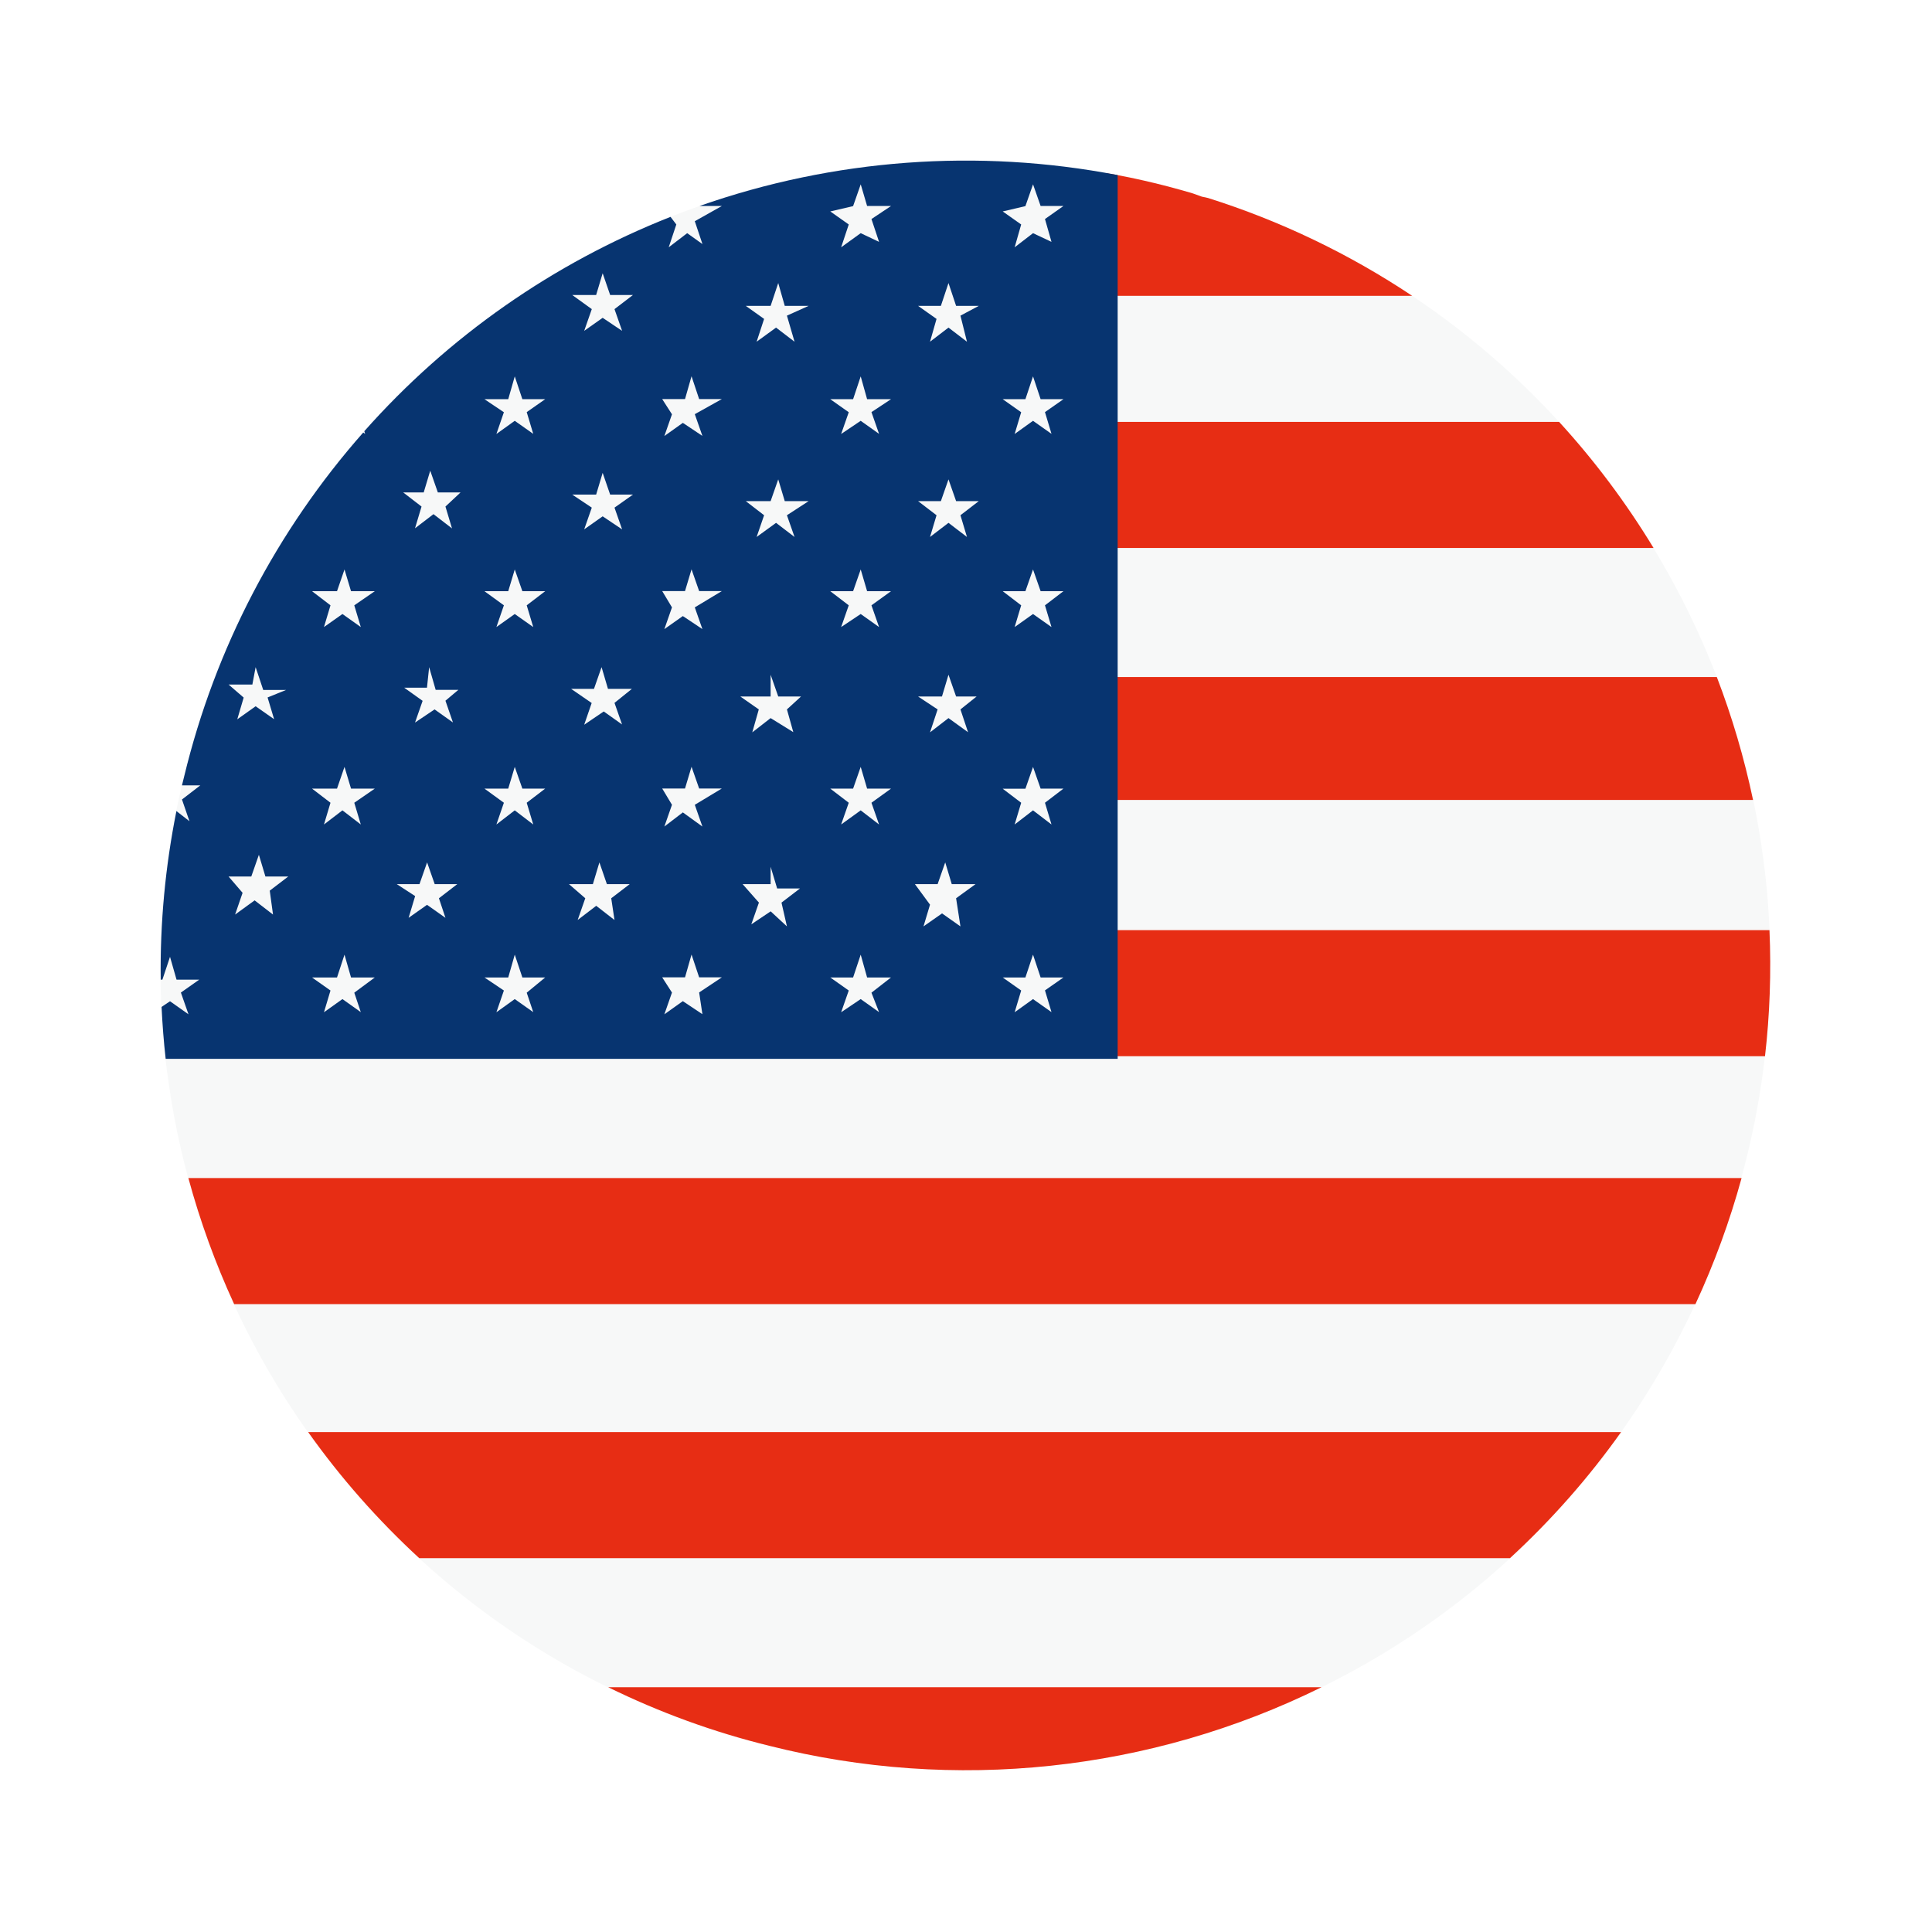
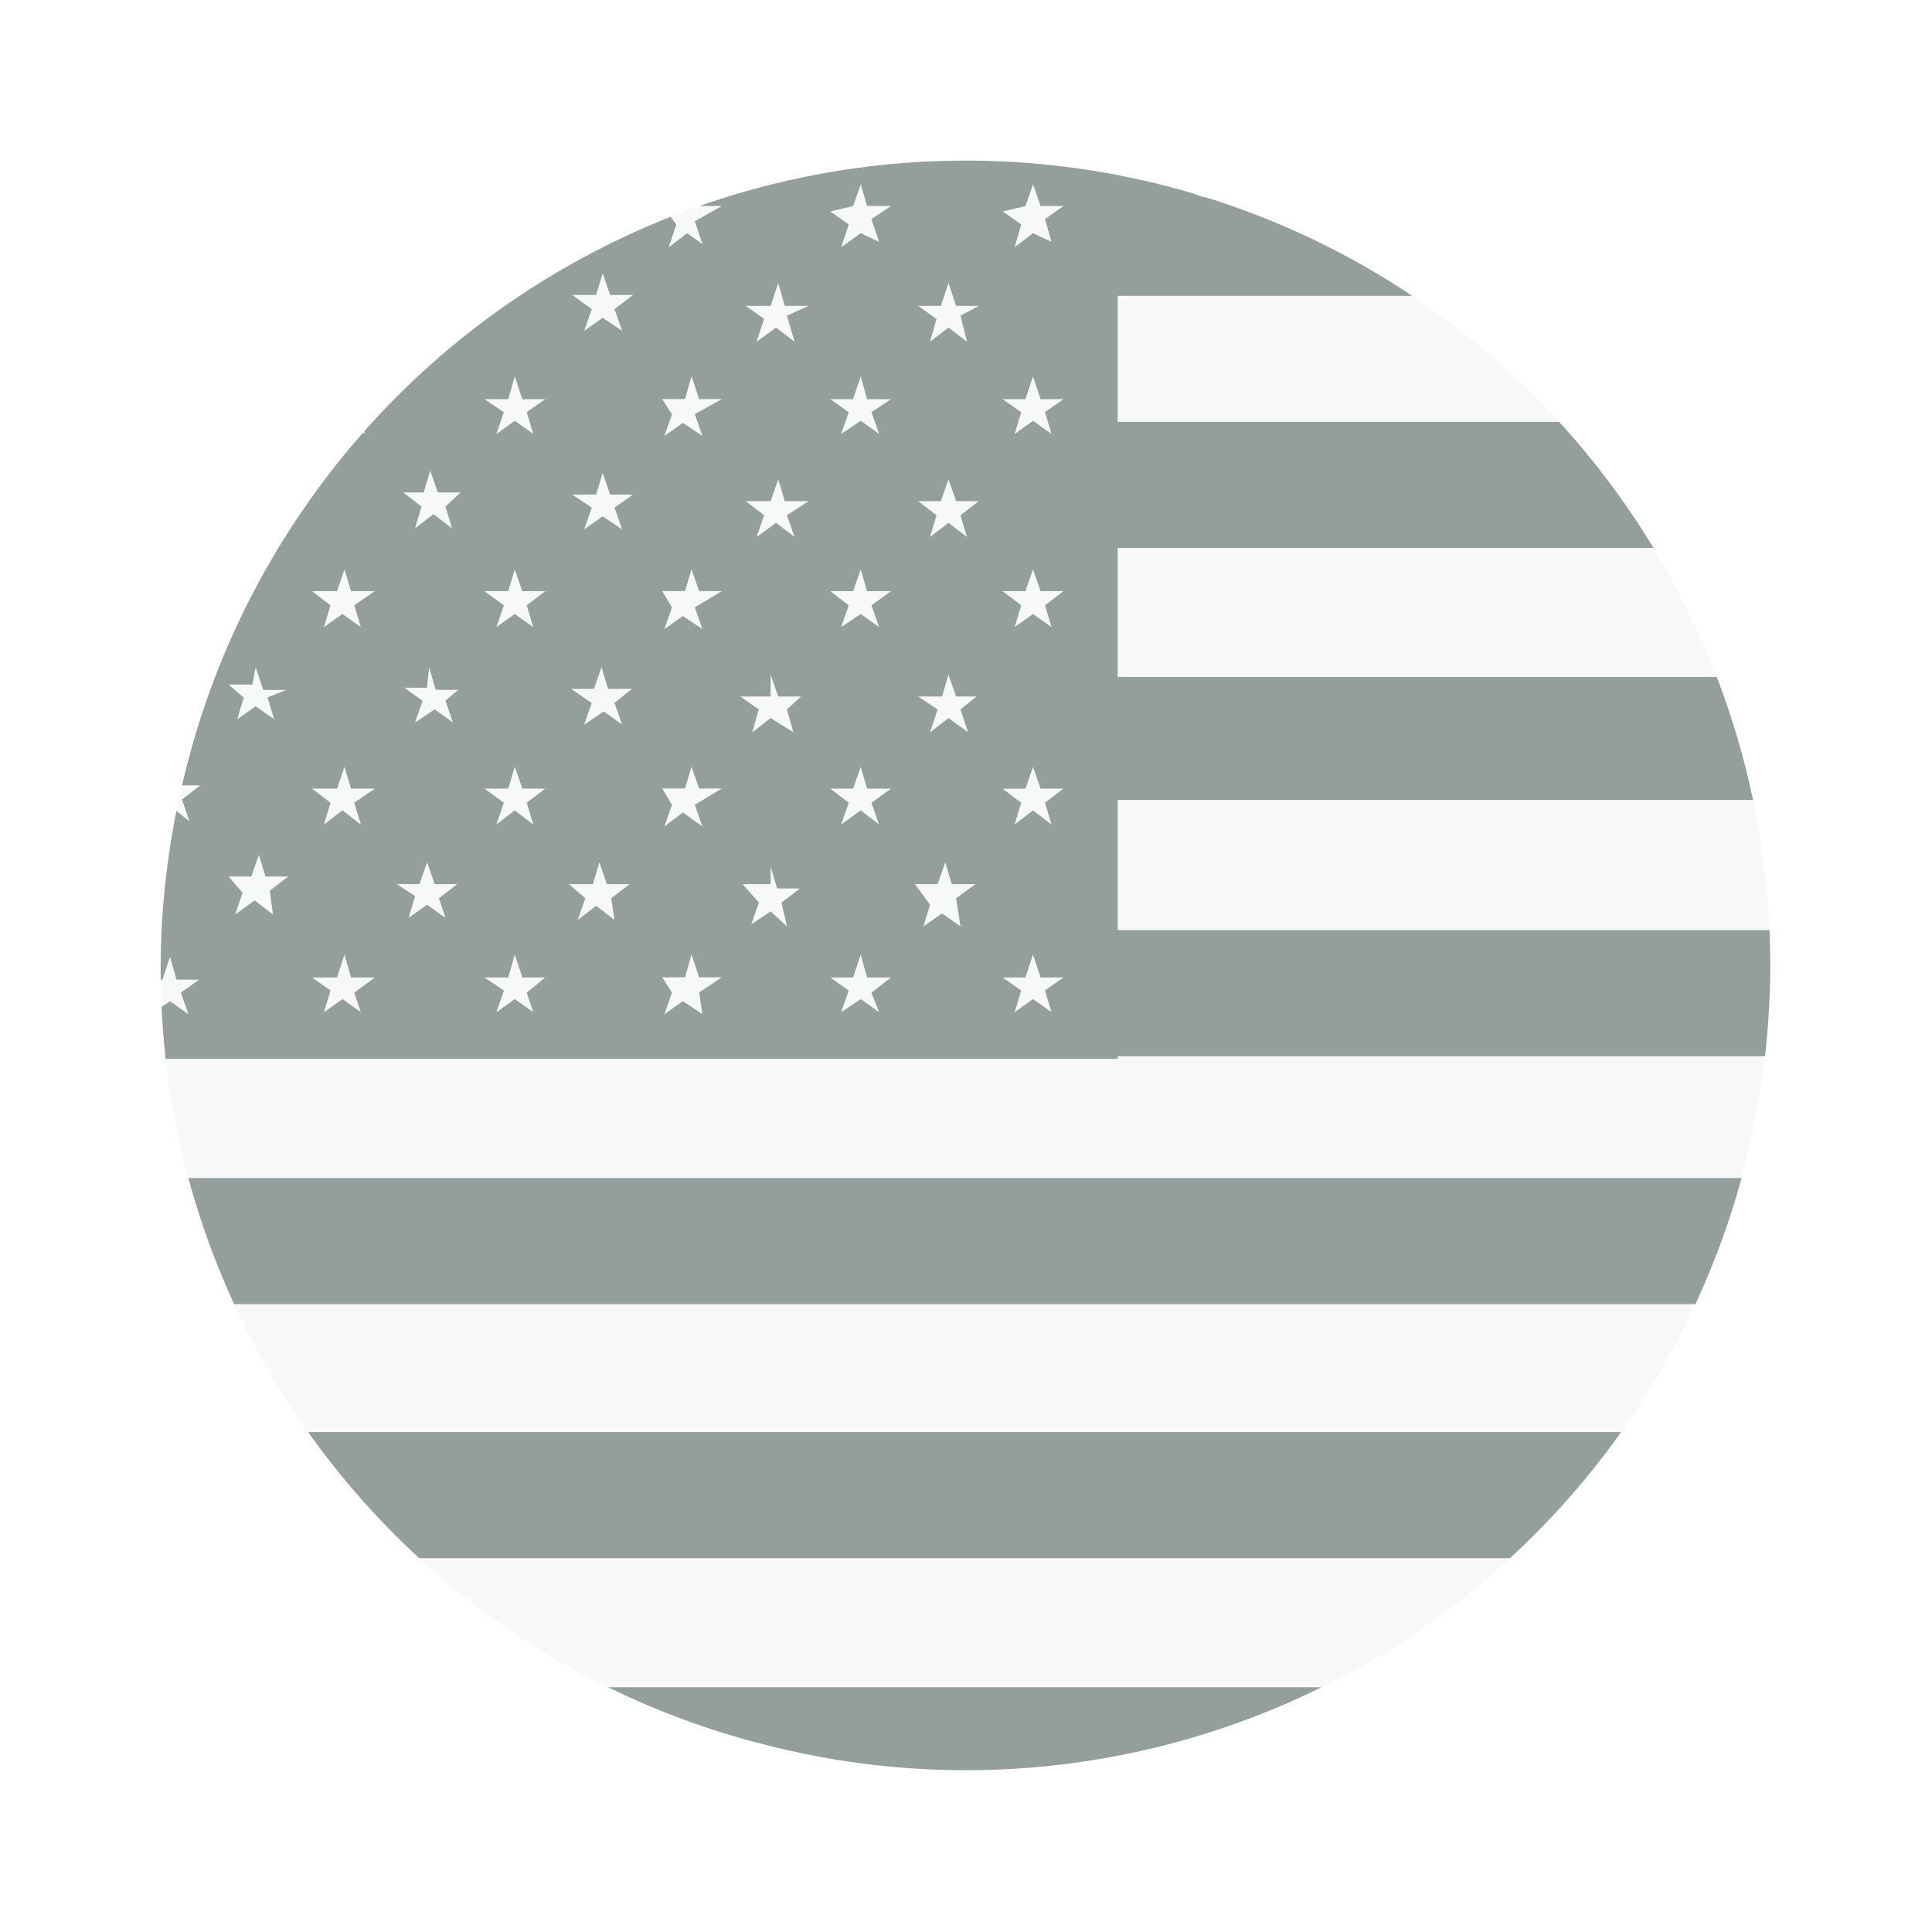
<svg xmlns="http://www.w3.org/2000/svg" fill="none" version="1.1" width="16" height="16" viewBox="0 0 16 16">
  <defs>
-     <clipPath id="master_svg0_273_02056">
+     <clipPath id="master_svg0_4158_45417">
      <rect x="0" y="0" width="16" height="16" rx="0" />
    </clipPath>
  </defs>
-   <g clip-path="url(#master_svg0_273_02056)">
+   <g clip-path="url(#master_svg0_4158_45417)">
    <g>
-       <path d="M1.526,6.427C2.161,3.802,4.317,1.82,6.986,1.407C9.654,0.996,12.306,2.238,13.7,4.55C15.874,8.156,14.204,12.85,10.24,14.271C8.997,14.716,7.65,14.781,6.37,14.458C3.763,13.818,1.801,11.667,1.403,9.013C1.273,8.151,1.315,7.273,1.525,6.427L1.526,6.427Z" fill="#F7F8F8" fill-opacity="1" />
+       <path d="M1.526,6.428C2.161,3.803,4.317,1.821,6.986,1.408C9.654,0.997,12.306,2.239,13.7,4.551C15.874,8.157,14.204,12.85,10.24,14.272C8.997,14.716,7.65,14.782,6.37,14.459C3.763,13.819,1.801,11.668,1.403,9.014C1.273,8.152,1.315,7.273,1.525,6.428L1.526,6.428Z" fill="#F7F8F8" fill-opacity="1" />
    </g>
    <g>
-       <path d="M1.939,10.8C1.784,10.463,1.657,10.114,1.56,9.756L14.423,9.756C14.325,10.114,14.197,10.463,14.041,10.8L1.94,10.8L1.939,10.8ZM3.472,12.904C3.13,12.589,2.821,12.239,2.552,11.86L13.425,11.86C13.156,12.239,12.847,12.589,12.505,12.904L3.472,12.904ZM10.944,13.973C9.526,14.673,7.905,14.845,6.371,14.458C5.91,14.345,5.463,14.182,5.037,13.973L10.944,13.973ZM14.654,7.703C14.669,8.052,14.657,8.401,14.617,8.747L9.16,8.747L9.16,7.703L14.655,7.703L14.654,7.703ZM14.218,5.607C14.345,5.938,14.445,6.279,14.518,6.625L9.158,6.625L9.158,5.607L14.218,5.607ZM12.912,3.494C13.205,3.814,13.467,4.164,13.694,4.538L9.159,4.538L9.159,3.494L12.912,3.494ZM10.005,1.64C10.604,1.829,11.173,2.102,11.695,2.45L9.16,2.45L9.16,1.434L9.238,1.447C9.453,1.487,9.666,1.539,9.876,1.601L9.954,1.629L10.006,1.64L10.005,1.64Z" fill="#E72D14" fill-opacity="1" />
+       <path d="M1.939,10.8C1.784,10.463,1.657,10.114,1.56,9.756L14.423,9.756C14.325,10.114,14.197,10.463,14.041,10.8L1.94,10.8L1.939,10.8ZM3.472,12.904C3.13,12.589,2.821,12.239,2.552,11.86L13.425,11.86C13.156,12.239,12.847,12.589,12.505,12.904L3.472,12.904ZM10.944,13.973C9.526,14.673,7.905,14.845,6.371,14.458C5.91,14.344,5.463,14.182,5.037,13.973L10.944,13.973ZM14.654,7.703C14.669,8.051,14.657,8.4,14.617,8.747L9.16,8.747L9.16,7.703L14.655,7.703L14.654,7.703ZM14.218,5.607C14.345,5.938,14.445,6.279,14.518,6.625L9.158,6.625L9.158,5.607L14.218,5.607ZM12.912,3.494C13.205,3.814,13.467,4.164,13.694,4.538L9.159,4.538L9.159,3.494L12.912,3.494ZM10.005,1.64C10.604,1.829,11.173,2.101,11.695,2.45L9.16,2.45L9.16,1.434L9.238,1.447C9.453,1.487,9.666,1.539,9.876,1.601L9.954,1.629L10.006,1.64L10.005,1.64Z" fill="#949E9C" fill-opacity="1" />
    </g>
    <g>
-       <path d="M5.817,2.02L5.754,1.832L5.978,1.706L5.793,1.706C6.904,1.316,8.099,1.227,9.256,1.45L9.256,8.769L1.372,8.769C1.356,8.626,1.345,8.483,1.338,8.339L1.408,8.292L1.561,8.4L1.498,8.22L1.65,8.113L1.462,8.113L1.408,7.924L1.345,8.113L1.331,8.113C1.325,7.644,1.369,7.176,1.461,6.717L1.569,6.801L1.507,6.621L1.659,6.504L1.507,6.504L1.526,6.427C1.781,5.372,2.29,4.396,3.008,3.582L3.024,3.593L3.017,3.571C3.711,2.788,4.58,2.18,5.553,1.796L5.601,1.859L5.538,2.048L5.691,1.931L5.817,2.021L5.817,2.02ZM8.555,8.274L8.708,8.382L8.654,8.202L8.807,8.095L8.618,8.095L8.555,7.906L8.492,8.095L8.304,8.095L8.457,8.203L8.403,8.383L8.555,8.274ZM8.008,2.83L7.954,2.614L8.106,2.533L7.918,2.533L7.855,2.344L7.792,2.533L7.603,2.533L7.756,2.641L7.702,2.83L7.855,2.713L8.008,2.83ZM8.008,4.447L7.954,4.267L8.106,4.15L7.918,4.15L7.855,3.97L7.792,4.15L7.603,4.15L7.756,4.267L7.702,4.447L7.855,4.33L8.008,4.447ZM8.017,6.064L7.954,5.875L8.088,5.768L7.918,5.768L7.855,5.588L7.801,5.768L7.603,5.768L7.765,5.875L7.702,6.065L7.855,5.947L8.017,6.064ZM7.801,7.564L7.954,7.672L7.918,7.439L8.079,7.322L7.882,7.322L7.828,7.142L7.765,7.322L7.577,7.322L7.702,7.492L7.648,7.672L7.801,7.565L7.801,7.564ZM7.128,3.485L7.28,3.593L7.217,3.413L7.379,3.306L7.181,3.306L7.128,3.117L7.065,3.306L6.876,3.306L7.029,3.414L6.966,3.594L7.128,3.485ZM7.128,5.085L7.28,5.193L7.217,5.013L7.379,4.896L7.181,4.896L7.128,4.716L7.065,4.896L6.876,4.896L7.029,5.013L6.966,5.193L7.128,5.085ZM7.28,6.828L7.217,6.648L7.379,6.531L7.181,6.531L7.128,6.351L7.065,6.531L6.876,6.531L7.029,6.648L6.966,6.828L7.128,6.711L7.28,6.828ZM7.128,8.274L7.28,8.382L7.217,8.221L7.379,8.095L7.181,8.095L7.128,7.906L7.065,8.095L6.876,8.095L7.029,8.203L6.966,8.383L7.128,8.274ZM6.58,2.83L6.517,2.614L6.697,2.533L6.499,2.533L6.445,2.344L6.382,2.533L6.176,2.533L6.328,2.641L6.266,2.83L6.427,2.713L6.58,2.83ZM6.58,4.447L6.517,4.267L6.697,4.15L6.499,4.15L6.445,3.97L6.382,4.15L6.176,4.15L6.328,4.267L6.266,4.447L6.427,4.33L6.58,4.447ZM6.57,6.064L6.517,5.875L6.634,5.768L6.445,5.768L6.382,5.588L6.382,5.768L6.131,5.768L6.284,5.875L6.23,6.065L6.382,5.947L6.571,6.064L6.57,6.064ZM6.382,7.547L6.517,7.672L6.472,7.475L6.625,7.358L6.436,7.358L6.382,7.178L6.382,7.322L6.15,7.322L6.285,7.475L6.222,7.655L6.383,7.547L6.382,7.547ZM5.817,3.61L5.754,3.43L5.978,3.305L5.79,3.305L5.727,3.116L5.673,3.305L5.484,3.305L5.565,3.431L5.502,3.611L5.655,3.502L5.817,3.61ZM5.817,5.21L5.754,5.03L5.978,4.895L5.79,4.895L5.727,4.715L5.673,4.895L5.484,4.895L5.565,5.03L5.502,5.21L5.655,5.102L5.817,5.21ZM5.817,6.845L5.754,6.665L5.978,6.53L5.79,6.53L5.727,6.35L5.673,6.53L5.484,6.53L5.565,6.665L5.502,6.845L5.655,6.728L5.817,6.845ZM5.655,8.291L5.817,8.399L5.79,8.219L5.978,8.094L5.79,8.094L5.727,7.905L5.673,8.094L5.484,8.094L5.565,8.22L5.502,8.4L5.655,8.291ZM5.152,2.74L5.089,2.56L5.242,2.443L5.053,2.443L4.991,2.263L4.937,2.443L4.739,2.443L4.901,2.56L4.838,2.74L4.991,2.632L5.152,2.74ZM5.152,4.384L5.089,4.204L5.242,4.096L5.053,4.096L4.991,3.916L4.937,4.096L4.739,4.096L4.901,4.204L4.838,4.384L4.991,4.276L5.152,4.384ZM5.152,6.001L5.089,5.821L5.233,5.705L5.035,5.705L4.982,5.525L4.919,5.705L4.73,5.705L4.9,5.822L4.838,6.002L5,5.892L5.152,6L5.152,6.001ZM4.937,7.501L5.089,7.619L5.062,7.439L5.215,7.322L5.026,7.322L4.964,7.142L4.91,7.322L4.712,7.322L4.847,7.439L4.784,7.619L4.937,7.502L4.937,7.501ZM4.416,3.593L4.362,3.413L4.515,3.306L4.326,3.306L4.263,3.117L4.209,3.306L4.012,3.306L4.173,3.414L4.111,3.594L4.263,3.485L4.416,3.593ZM4.416,5.193L4.362,5.013L4.515,4.896L4.326,4.896L4.263,4.716L4.209,4.896L4.012,4.896L4.173,5.013L4.111,5.193L4.263,5.085L4.416,5.193ZM4.416,6.828L4.362,6.648L4.515,6.531L4.326,6.531L4.263,6.351L4.209,6.531L4.012,6.531L4.173,6.648L4.111,6.828L4.263,6.711L4.416,6.828ZM4.263,8.274L4.416,8.382L4.362,8.221L4.515,8.095L4.326,8.095L4.263,7.906L4.209,8.095L4.012,8.095L4.173,8.203L4.111,8.383L4.263,8.274ZM3.743,4.375L3.689,4.195L3.814,4.078L3.626,4.078L3.563,3.898L3.509,4.078L3.339,4.078L3.491,4.195L3.437,4.375L3.59,4.258L3.742,4.375L3.743,4.375ZM3.751,5.983L3.689,5.803L3.796,5.713L3.608,5.713L3.554,5.525L3.536,5.695L3.347,5.695L3.5,5.804L3.437,5.984L3.599,5.875L3.751,5.983ZM3.536,7.493L3.689,7.601L3.635,7.439L3.787,7.322L3.6,7.322L3.537,7.142L3.474,7.322L3.286,7.322L3.438,7.421L3.384,7.601L3.537,7.493L3.536,7.493ZM7.128,1.527L7.065,1.707L6.876,1.751L7.029,1.859L6.966,2.048L7.128,1.931L7.28,2.003L7.217,1.814L7.379,1.706L7.181,1.706L7.128,1.526L7.128,1.527ZM8.555,6.352L8.492,6.532L8.304,6.532L8.457,6.648L8.403,6.828L8.555,6.711L8.708,6.828L8.654,6.648L8.807,6.531L8.618,6.531L8.555,6.351L8.555,6.352ZM8.555,4.716L8.492,4.896L8.304,4.896L8.457,5.013L8.403,5.193L8.555,5.085L8.708,5.193L8.654,5.013L8.807,4.896L8.618,4.896L8.555,4.716ZM8.555,3.117L8.492,3.306L8.304,3.306L8.457,3.414L8.403,3.594L8.555,3.485L8.708,3.593L8.654,3.413L8.807,3.306L8.618,3.306L8.555,3.117ZM8.555,1.527L8.492,1.707L8.304,1.751L8.457,1.859L8.403,2.048L8.555,1.931L8.708,2.003L8.654,1.814L8.807,1.706L8.618,1.706L8.555,1.526L8.555,1.527ZM2.988,5.193L2.934,5.013L3.104,4.896L2.907,4.896L2.853,4.716L2.791,4.896L2.584,4.896L2.737,5.013L2.683,5.193L2.836,5.085L2.988,5.193ZM2.988,6.828L2.934,6.648L3.104,6.531L2.907,6.531L2.853,6.351L2.791,6.531L2.584,6.531L2.737,6.648L2.683,6.828L2.836,6.711L2.988,6.828ZM2.836,8.274L2.988,8.382L2.934,8.221L3.104,8.095L2.907,8.095L2.853,7.906L2.791,8.095L2.584,8.095L2.737,8.203L2.683,8.383L2.836,8.274ZM2.27,5.956L2.216,5.776L2.369,5.714L2.18,5.714L2.117,5.525L2.09,5.669L1.893,5.669L2.018,5.777L1.965,5.957L2.117,5.849L2.27,5.956ZM2.108,7.456L2.261,7.574L2.234,7.376L2.387,7.259L2.198,7.259L2.144,7.079L2.081,7.259L1.893,7.259L2.009,7.394L1.947,7.574L2.108,7.457L2.108,7.456Z" fill="#073470" fill-opacity="1" />
+       <path d="M5.817,2.02L5.754,1.832L5.978,1.706L5.793,1.706C6.904,1.316,8.099,1.227,9.256,1.45L9.256,8.769L1.372,8.769C1.356,8.626,1.345,8.483,1.338,8.339L1.408,8.292L1.561,8.4L1.498,8.22L1.65,8.113L1.462,8.113L1.408,7.924L1.345,8.113L1.331,8.113C1.325,7.644,1.369,7.176,1.461,6.717L1.569,6.801L1.507,6.621L1.659,6.504L1.507,6.504L1.526,6.427C1.781,5.372,2.29,4.396,3.008,3.582L3.024,3.593L3.017,3.571C3.711,2.788,4.58,2.18,5.553,1.796L5.601,1.859L5.538,2.048L5.691,1.931L5.817,2.021L5.817,2.02ZM8.555,8.274L8.708,8.382L8.654,8.202L8.807,8.095L8.618,8.095L8.555,7.906L8.492,8.095L8.304,8.095L8.457,8.203L8.403,8.383L8.555,8.274ZM8.008,2.83L7.954,2.614L8.106,2.533L7.918,2.533L7.855,2.344L7.792,2.533L7.603,2.533L7.756,2.641L7.702,2.83L7.855,2.713L8.008,2.83ZM8.008,4.447L7.954,4.267L8.106,4.15L7.918,4.15L7.855,3.97L7.792,4.15L7.603,4.15L7.756,4.267L7.702,4.447L7.855,4.33L8.008,4.447ZM8.017,6.064L7.954,5.875L8.088,5.768L7.918,5.768L7.855,5.588L7.801,5.768L7.603,5.768L7.765,5.875L7.702,6.065L7.855,5.947L8.017,6.064ZM7.801,7.564L7.954,7.672L7.918,7.439L8.079,7.322L7.882,7.322L7.828,7.142L7.765,7.322L7.577,7.322L7.702,7.492L7.648,7.672L7.801,7.565L7.801,7.564ZM7.128,3.485L7.28,3.593L7.217,3.413L7.379,3.306L7.181,3.306L7.128,3.117L7.065,3.306L6.876,3.306L7.029,3.414L6.966,3.594L7.128,3.485ZM7.128,5.085L7.28,5.193L7.217,5.013L7.379,4.896L7.181,4.896L7.128,4.716L7.065,4.896L6.876,4.896L7.029,5.013L6.966,5.193L7.128,5.085ZM7.28,6.828L7.217,6.648L7.379,6.531L7.181,6.531L7.128,6.351L7.065,6.531L6.876,6.531L7.029,6.648L6.966,6.828L7.128,6.711L7.28,6.828ZM7.128,8.274L7.28,8.382L7.217,8.221L7.379,8.095L7.181,8.095L7.128,7.906L7.065,8.095L6.876,8.095L7.029,8.203L6.966,8.383L7.128,8.274ZM6.58,2.83L6.517,2.614L6.697,2.533L6.499,2.533L6.445,2.344L6.382,2.533L6.176,2.533L6.328,2.641L6.266,2.83L6.427,2.713L6.58,2.83ZM6.58,4.447L6.517,4.267L6.697,4.15L6.499,4.15L6.445,3.97L6.382,4.15L6.176,4.15L6.328,4.267L6.266,4.447L6.427,4.33L6.58,4.447ZM6.57,6.064L6.517,5.875L6.634,5.768L6.445,5.768L6.382,5.588L6.382,5.768L6.131,5.768L6.284,5.875L6.23,6.065L6.382,5.947L6.571,6.064L6.57,6.064ZM6.382,7.547L6.517,7.672L6.472,7.475L6.625,7.358L6.436,7.358L6.382,7.178L6.382,7.322L6.15,7.322L6.285,7.475L6.222,7.655L6.383,7.547L6.382,7.547ZM5.817,3.61L5.754,3.43L5.978,3.305L5.79,3.305L5.727,3.116L5.673,3.305L5.484,3.305L5.565,3.431L5.502,3.611L5.655,3.502L5.817,3.61ZM5.817,5.21L5.754,5.03L5.978,4.895L5.79,4.895L5.727,4.715L5.673,4.895L5.484,4.895L5.565,5.03L5.502,5.21L5.655,5.102L5.817,5.21ZM5.817,6.845L5.754,6.665L5.978,6.53L5.79,6.53L5.727,6.35L5.673,6.53L5.484,6.53L5.565,6.665L5.502,6.845L5.655,6.728L5.817,6.845ZM5.655,8.291L5.817,8.399L5.79,8.219L5.978,8.094L5.79,8.094L5.727,7.905L5.673,8.094L5.484,8.094L5.565,8.22L5.502,8.4L5.655,8.291ZM5.152,2.74L5.089,2.56L5.242,2.443L5.053,2.443L4.991,2.263L4.937,2.443L4.739,2.443L4.901,2.56L4.838,2.74L4.991,2.632L5.152,2.74ZM5.152,4.384L5.089,4.204L5.242,4.096L5.053,4.096L4.991,3.916L4.937,4.096L4.739,4.096L4.901,4.204L4.838,4.384L4.991,4.276L5.152,4.384ZM5.152,6.001L5.089,5.821L5.233,5.705L5.035,5.705L4.982,5.525L4.919,5.705L4.73,5.705L4.9,5.822L4.838,6.002L5,5.892L5.152,6L5.152,6.001ZM4.937,7.501L5.089,7.619L5.062,7.439L5.215,7.322L5.026,7.322L4.964,7.142L4.91,7.322L4.712,7.322L4.847,7.439L4.784,7.619L4.937,7.502L4.937,7.501ZM4.416,3.593L4.362,3.413L4.515,3.306L4.326,3.306L4.263,3.117L4.209,3.306L4.012,3.306L4.173,3.414L4.111,3.594L4.263,3.485L4.416,3.593ZM4.416,5.193L4.362,5.013L4.515,4.896L4.326,4.896L4.263,4.716L4.209,4.896L4.012,4.896L4.173,5.013L4.111,5.193L4.263,5.085L4.416,5.193ZM4.416,6.828L4.362,6.648L4.515,6.531L4.326,6.531L4.263,6.351L4.209,6.531L4.012,6.531L4.173,6.648L4.111,6.828L4.263,6.711L4.416,6.828ZM4.263,8.274L4.416,8.382L4.362,8.221L4.515,8.095L4.326,8.095L4.263,7.906L4.209,8.095L4.012,8.095L4.173,8.203L4.111,8.383L4.263,8.274ZM3.743,4.375L3.689,4.195L3.814,4.078L3.626,4.078L3.563,3.898L3.509,4.078L3.339,4.078L3.491,4.195L3.437,4.375L3.59,4.258L3.742,4.375L3.743,4.375ZM3.751,5.983L3.689,5.803L3.796,5.713L3.608,5.713L3.554,5.525L3.536,5.695L3.347,5.695L3.5,5.804L3.437,5.984L3.599,5.875L3.751,5.983ZM3.536,7.493L3.689,7.601L3.635,7.439L3.787,7.322L3.6,7.322L3.537,7.142L3.474,7.322L3.286,7.322L3.438,7.421L3.384,7.601L3.537,7.493L3.536,7.493ZM7.128,1.527L7.065,1.707L6.876,1.751L7.029,1.859L6.966,2.048L7.128,1.931L7.28,2.003L7.217,1.814L7.379,1.706L7.181,1.706L7.128,1.526L7.128,1.527ZM8.555,6.352L8.492,6.532L8.304,6.532L8.457,6.648L8.403,6.828L8.555,6.711L8.708,6.828L8.654,6.648L8.807,6.531L8.618,6.531L8.555,6.351L8.555,6.352ZM8.555,4.716L8.492,4.896L8.304,4.896L8.457,5.013L8.403,5.193L8.555,5.085L8.708,5.193L8.654,5.013L8.807,4.896L8.618,4.896L8.555,4.716ZM8.555,3.117L8.492,3.306L8.304,3.306L8.457,3.414L8.403,3.594L8.555,3.485L8.708,3.593L8.654,3.413L8.807,3.306L8.618,3.306L8.555,3.117ZM8.555,1.527L8.492,1.707L8.304,1.751L8.457,1.859L8.403,2.048L8.555,1.931L8.708,2.003L8.654,1.814L8.807,1.706L8.618,1.706L8.555,1.526L8.555,1.527ZM2.988,5.193L2.934,5.013L3.104,4.896L2.907,4.896L2.853,4.716L2.791,4.896L2.584,4.896L2.737,5.013L2.683,5.193L2.836,5.085L2.988,5.193ZM2.988,6.828L2.934,6.648L3.104,6.531L2.907,6.531L2.853,6.351L2.791,6.531L2.584,6.531L2.737,6.648L2.683,6.828L2.836,6.711L2.988,6.828ZM2.836,8.274L2.988,8.382L2.934,8.221L3.104,8.095L2.907,8.095L2.853,7.906L2.791,8.095L2.584,8.095L2.737,8.203L2.683,8.383L2.836,8.274ZM2.27,5.956L2.216,5.776L2.369,5.714L2.18,5.714L2.117,5.525L2.09,5.669L1.893,5.669L2.018,5.777L1.965,5.957L2.117,5.849L2.27,5.956ZM2.108,7.456L2.261,7.574L2.234,7.376L2.387,7.259L2.198,7.259L2.144,7.079L2.081,7.259L1.893,7.259L2.009,7.394L1.947,7.574L2.108,7.457L2.108,7.456Z" fill="#949E9C" fill-opacity="1" />
    </g>
  </g>
</svg>
